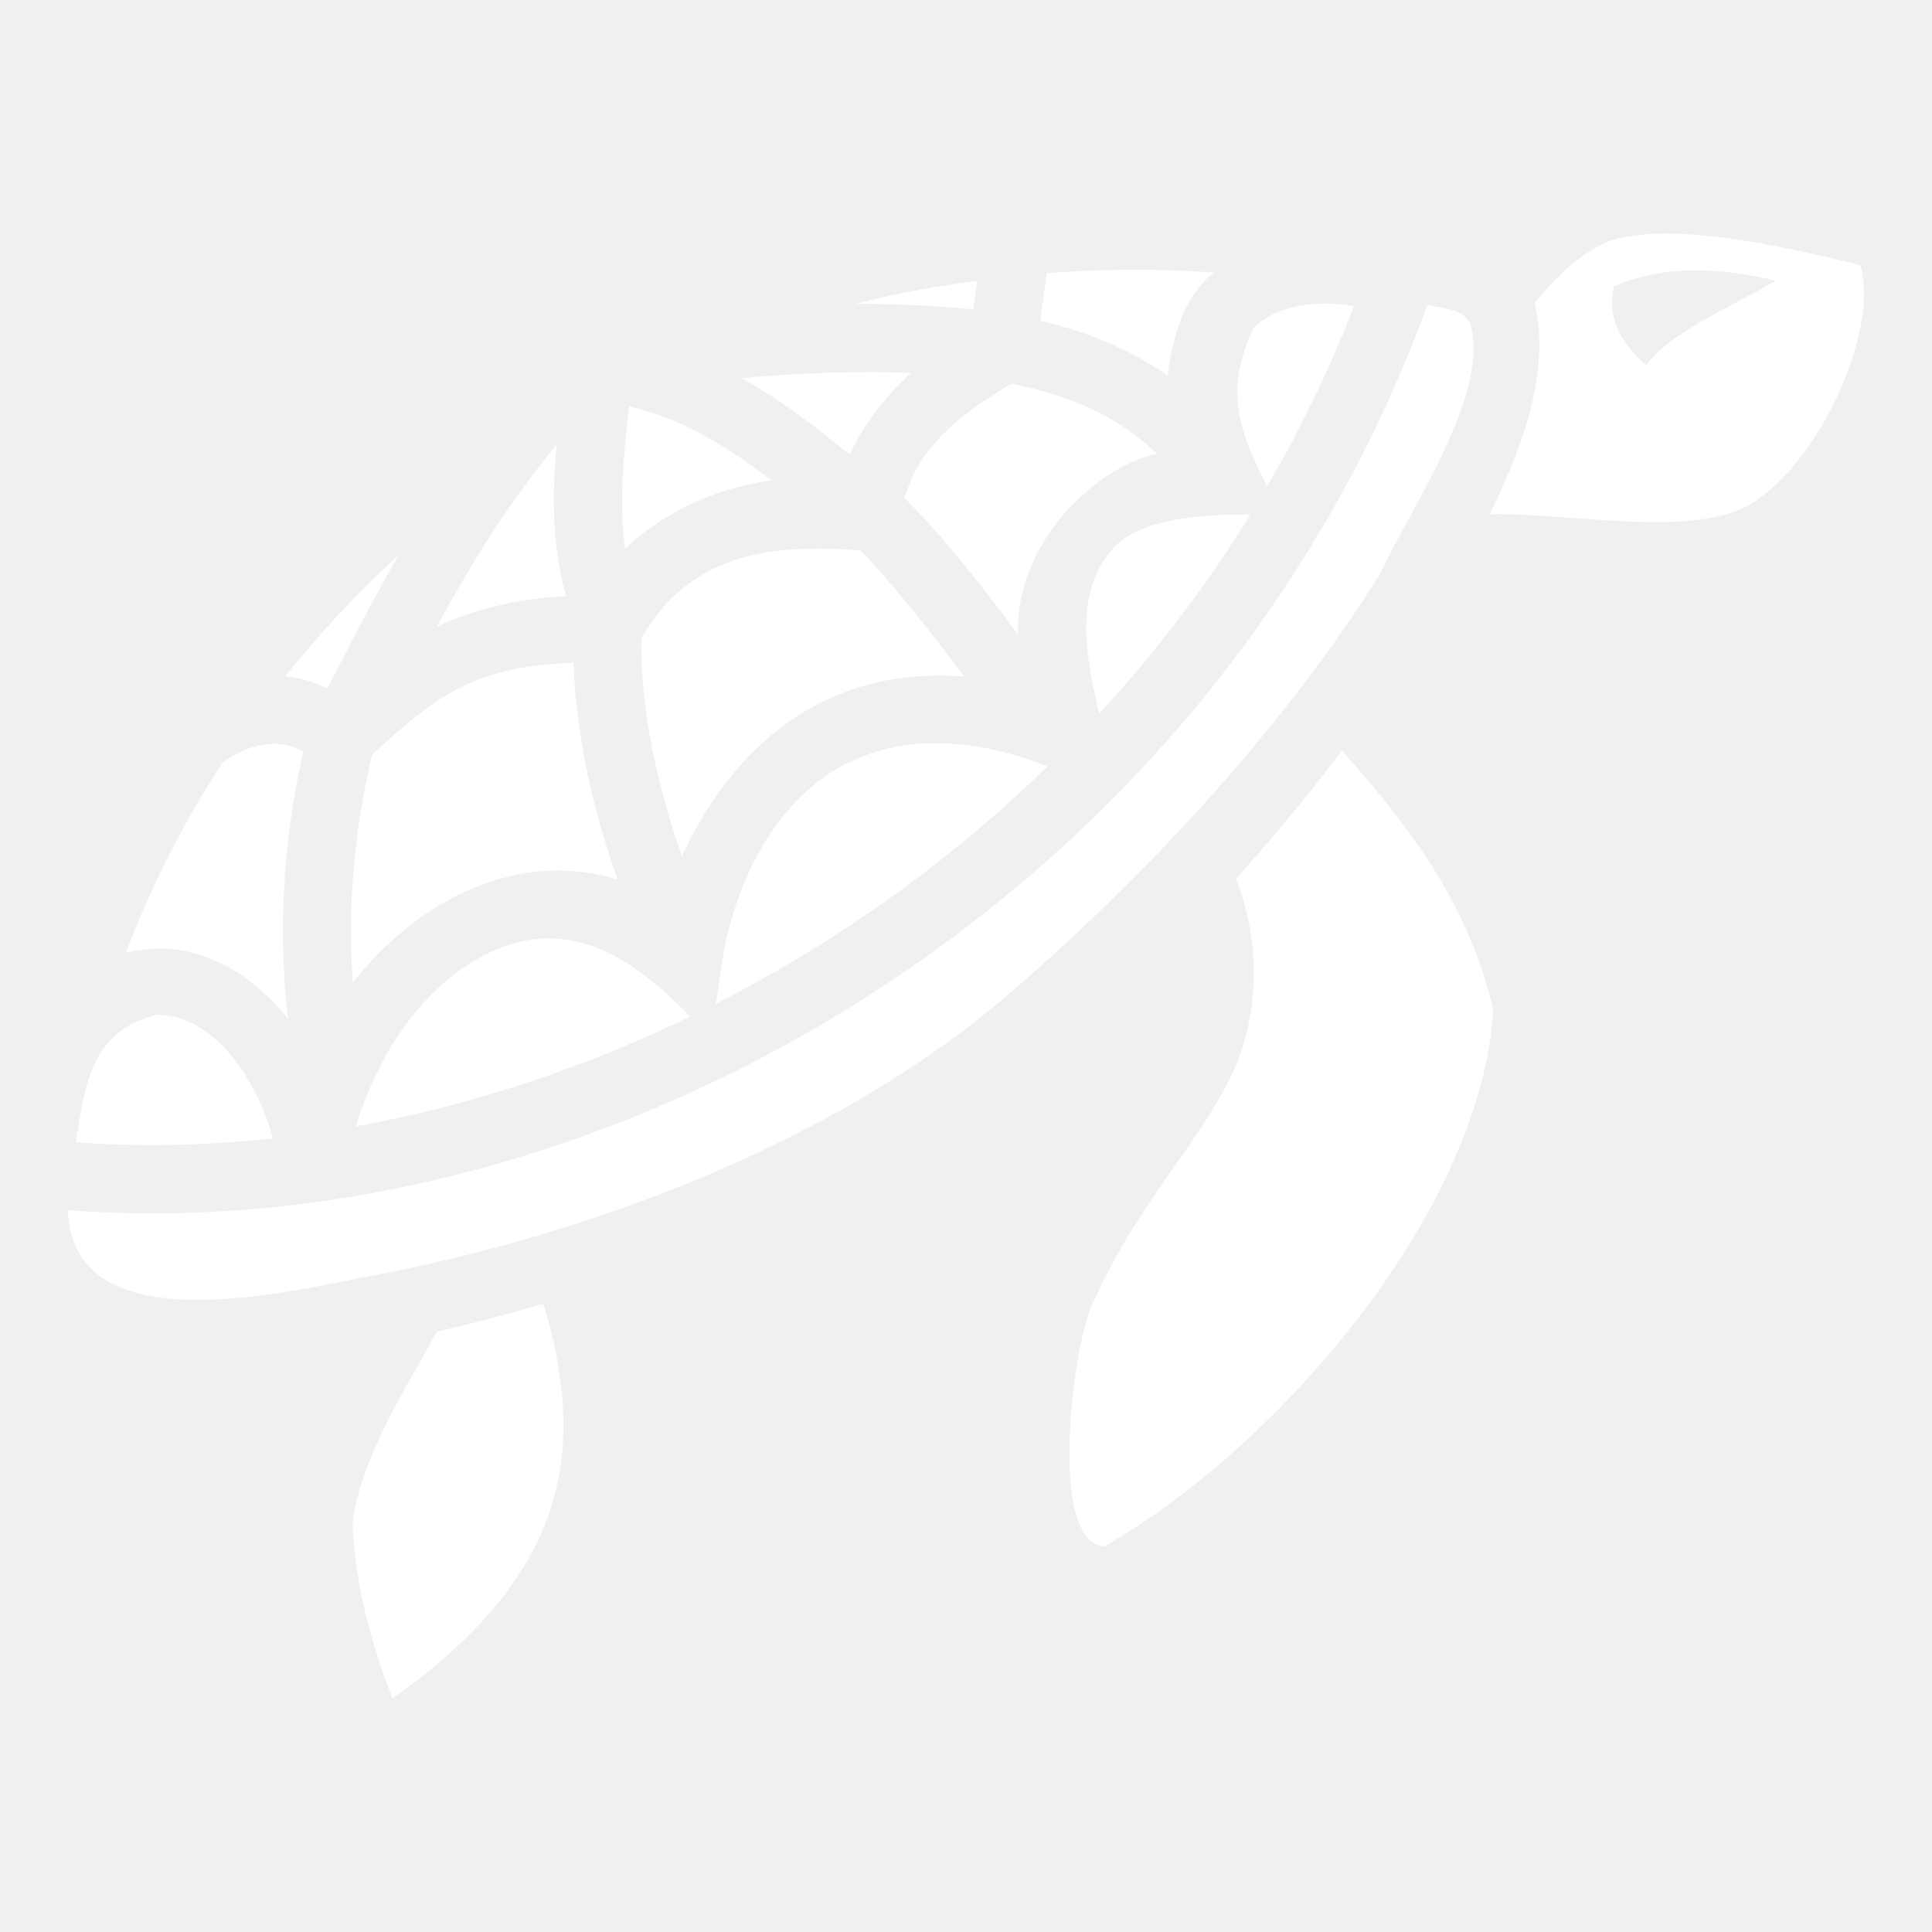
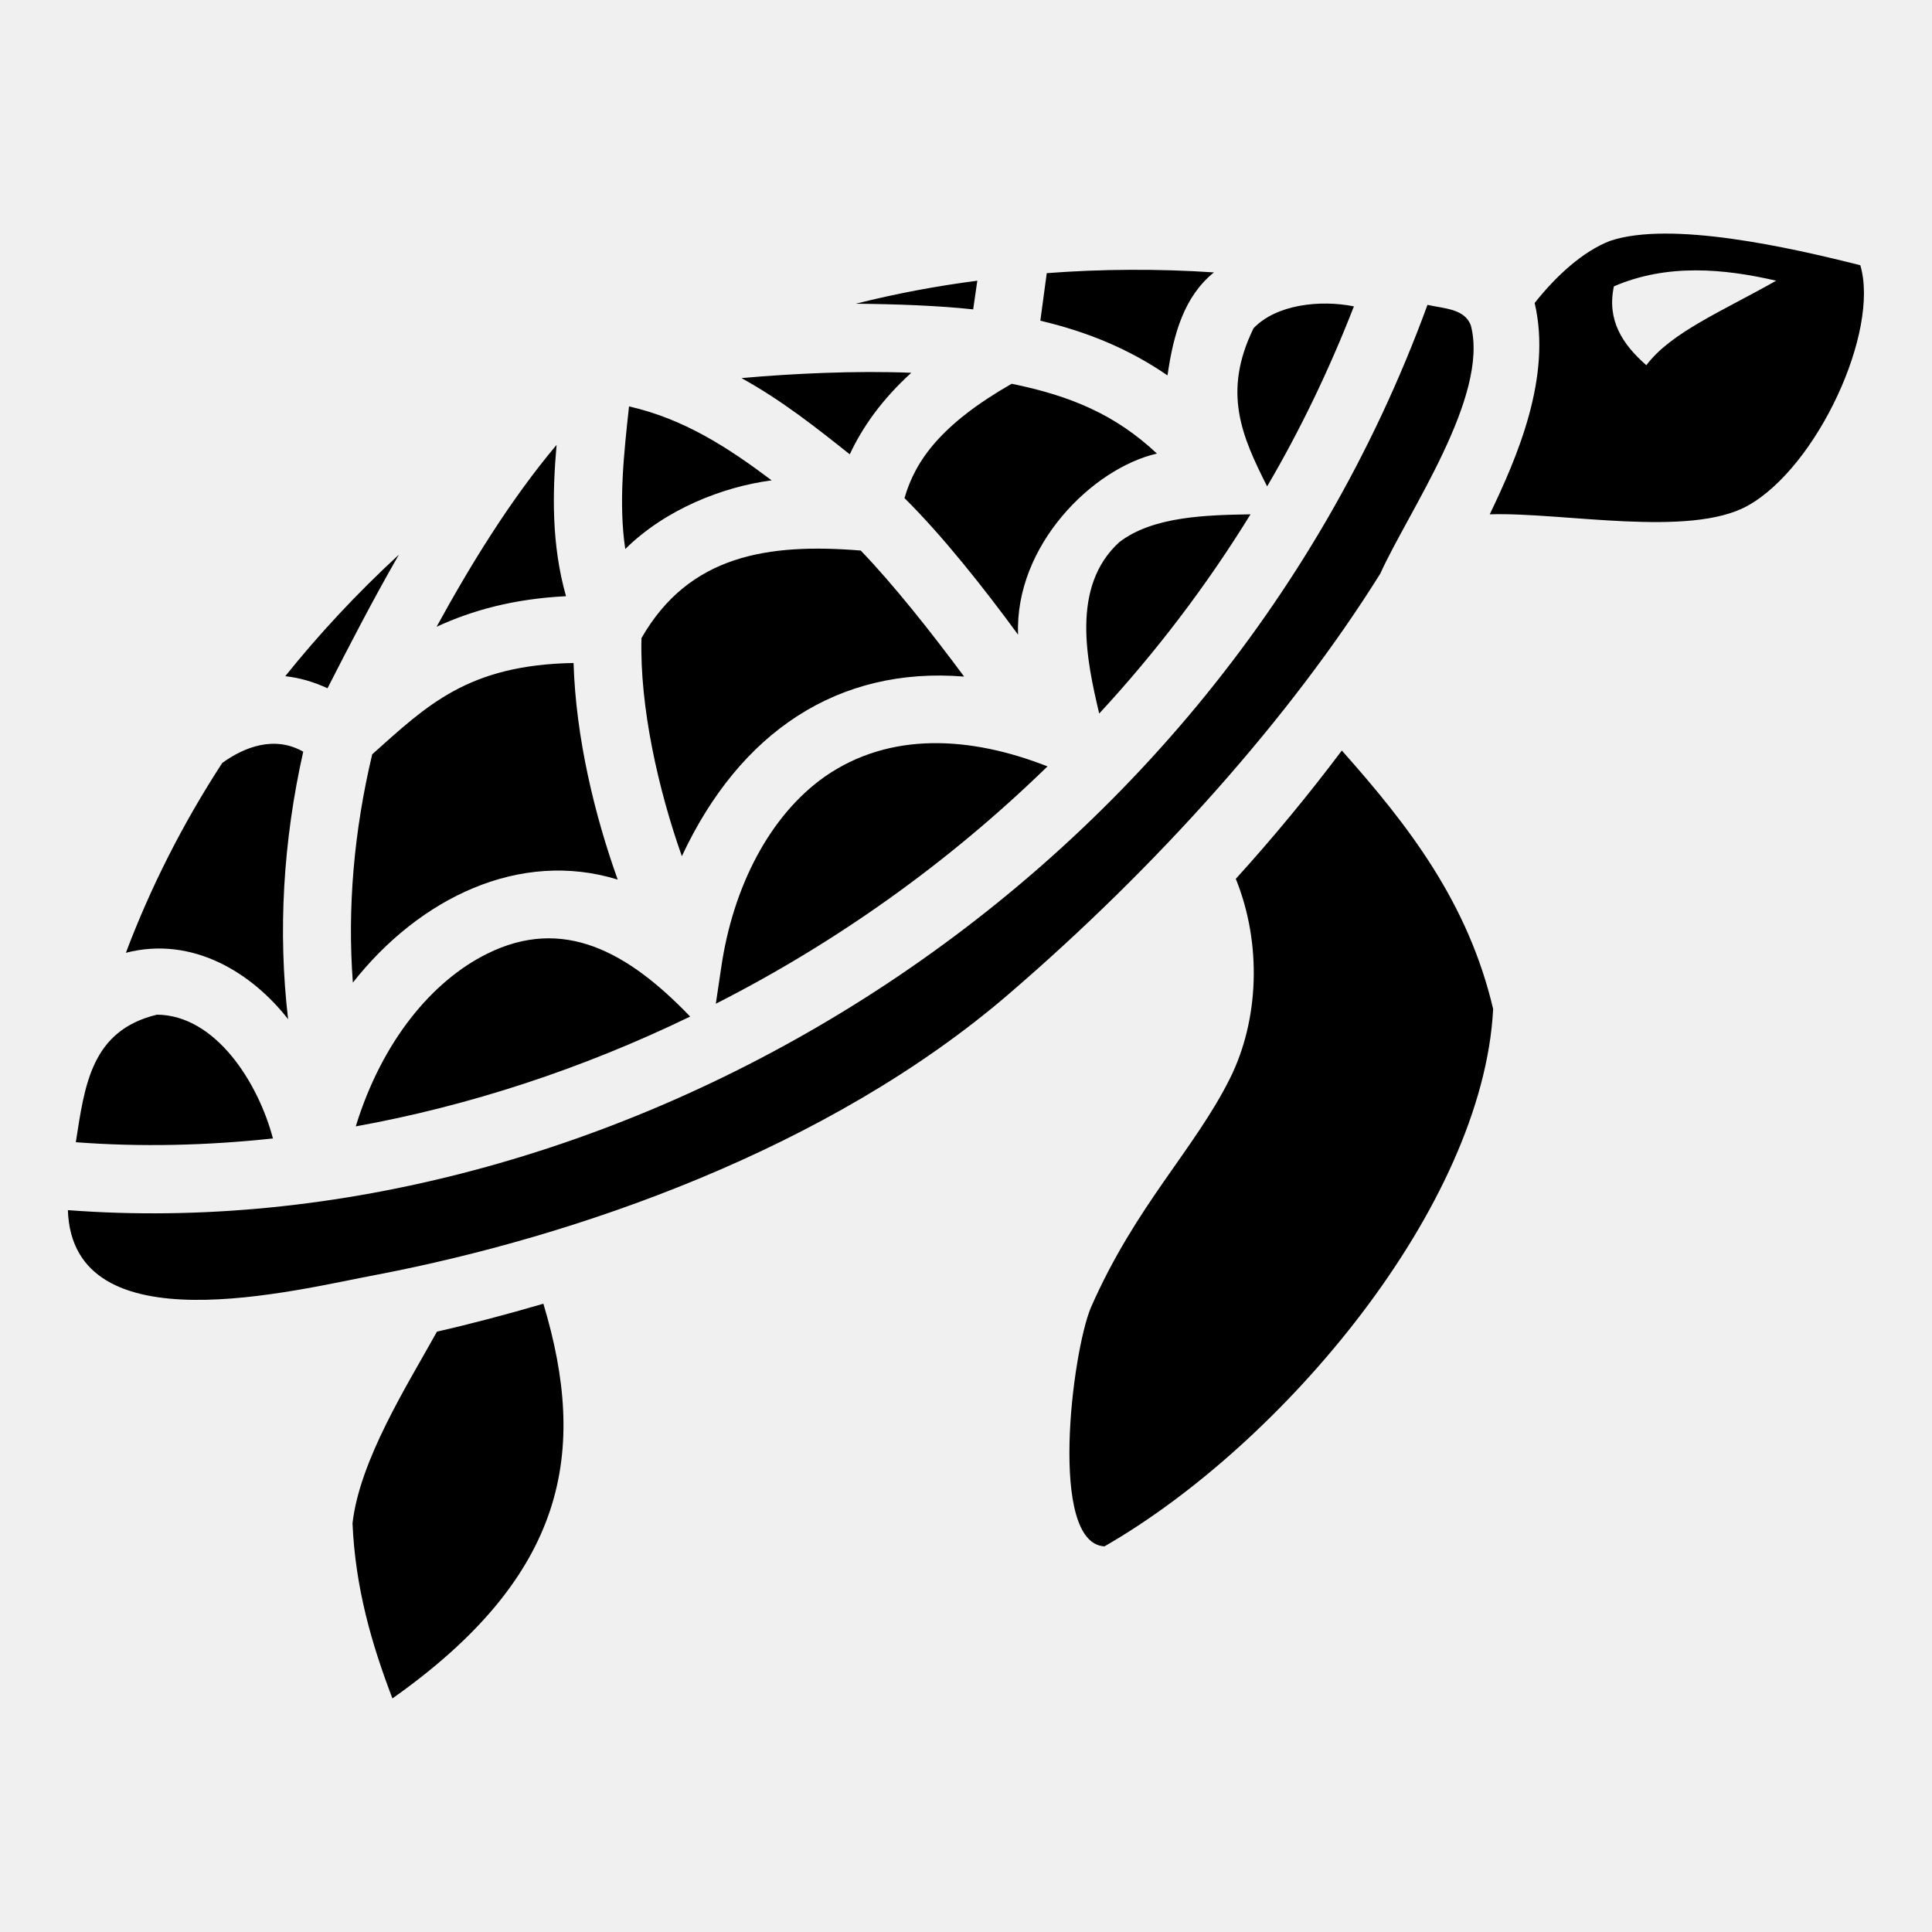
<svg xmlns="http://www.w3.org/2000/svg" viewBox="0 0 512 512">
-   <path fill="#fff" d="M426.7 63.83c-7.2 2.78-14.2 9.16-20 16.46 4.6 19.6-4.6 40.81-11.9 56.01 19.4-.6 53 6.3 68.4-2.3 18.4-10.3 35-46.21 29.8-63.71-18.8-4.75-50.3-11.83-66.3-6.46zm-149.3 8.56l-1.7 12.6c12.3 2.9 23.4 7.4 33.7 14.5 1.6-11.2 4.5-21 12.3-27.3-14.7-1-30.1-.9-44.3.2zm193.3 2c-14.1 8-27.9 13.7-34.4 22.4-6.4-5.6-10.5-12-8.6-20.9 14.1-6.1 29.2-4.7 43-1.5zm-211.7 0c-10.8 1.4-21.5 3.4-32.2 6.1 10.8.1 21.9.5 31.1 1.5zm73.2 12.6c-8.3 17.01-3.1 28.61 3.6 41.91 8.8-15 16.5-31.01 23-47.71-9-1.8-20.6-.5-26.6 5.8zm46.1-6.2C320 240.2 158.9 331.4 17.99 320.7c1.2 36.6 60.44 21.1 81.95 17.1 52.16-10 119.46-33 167.66-74.6 38.7-33.3 74.3-72.9 98.2-111.2 7.4-16.4 28.9-46.9 24-65.71-1.6-4.5-7.1-4.5-11.5-5.5zM196.5 100.2c10.7 5.9 19.9 13.2 28.7 20.2 3.4-7.3 8.6-14.6 16.3-21.61-14.7-.6-31.5.2-45 1.41zm71.6 1.5c-18.5 10.6-25.5 20.2-28.4 30.3 10.1 10 21.1 23.9 30.1 36.2-.9-23.7 19.8-44.1 36.8-48-11.1-10.4-22.9-15.3-38.5-18.5zm-101.4 6c-1.4 12.8-2.8 25.7-1 37.8 10.6-10.5 25.8-16.5 38.8-18.2-11.7-8.8-23.3-16.3-37.8-19.6zm-19.2 10.2c-12.2 14.5-22.7 31.6-31.8 48.2 9.3-4.3 20.3-7.4 34.3-8.1-3.9-13.8-3.6-27.5-2.5-40.1zm149.1 25.8c-12.9 11.8-8.6 31.4-5.3 45.4 14.9-16.1 28.4-33.8 40.1-52.8-11.6.2-25.9.5-34.8 7.4zM170 169.1c-.5 18.3 4.5 40.3 10.7 57.8 15.4-33 41.5-50.3 74.8-47.6-8.6-11.6-18.8-24.5-27.4-33.4-24.6-2-45.5 1.2-58.1 23.2zM105.7 147c-11.18 10.3-21.2 21.1-30.11 32.2 3.78.4 7.55 1.5 11.2 3.2 5.57-10.9 11.85-23.1 18.91-35.4zm46.3 28.7c-28 .5-38.8 11.2-53.36 24.2-4.87 20.5-6.6 40.8-5.13 60.5 17.69-22.5 44.29-35.3 70.19-27.3-6.1-17-11.1-37.6-11.7-57.4zm66.6 30.1c-14.6 10.3-24.4 29.2-27.5 50.8l-1.4 9.4c31.7-16.1 61.5-37.2 87.9-62.9-20.4-8-41.7-9.3-59 2.7zm-159.71-3.6c-10.67 16.4-19.12 33.3-25.53 50.3 17.8-4.6 33.58 5.5 42.99 17.6-2.72-23.2-1.33-47.1 4.01-70.9-7.6-4.3-15.53-1.3-21.47 3zm296.71-3.3c-8.8 11.7-18.2 23.1-28.1 34 7 17.3 6.1 37.5-1.5 52.8-9.4 18.9-25 33.7-36.9 60.8-5 11.9-11.3 62.5 3.6 63.3 47.2-27.1 100.3-90.1 103-142.4-6.6-28.1-22.3-48.5-40.1-68.5zM129 252.8c-14.3 7.1-27.7 22.9-34.72 45.7 29.92-5.4 59.92-15.2 88.62-29.1-16.5-17.2-33.7-26.7-53.9-16.6zm-87.41 16.1c-17.44 4.2-19.14 18.7-21.5 33.8 17.13 1.3 34.63.9 52.24-1-3.9-14.8-15.21-32.7-30.74-32.8zM144 345.5c-9.6 2.8-19 5.3-28.2 7.4-8 14.4-20.49 34.1-22.38 50.8.74 17 5.02 31.9 10.58 46.4 46.3-32.7 51.8-65.4 40-104.6z" />
+   <path fill="#000" d="M426.7 63.83c-7.2 2.78-14.2 9.16-20 16.46 4.6 19.6-4.6 40.81-11.9 56.01 19.4-.6 53 6.3 68.4-2.3 18.4-10.3 35-46.21 29.8-63.71-18.8-4.75-50.3-11.83-66.3-6.46zm-149.3 8.56l-1.7 12.6c12.3 2.9 23.4 7.4 33.7 14.5 1.6-11.2 4.5-21 12.3-27.3-14.7-1-30.1-.9-44.3.2zm193.3 2c-14.1 8-27.9 13.7-34.4 22.4-6.4-5.6-10.5-12-8.6-20.9 14.1-6.1 29.2-4.7 43-1.5zm-211.7 0c-10.8 1.4-21.5 3.4-32.2 6.1 10.8.1 21.9.5 31.1 1.5zm73.2 12.6c-8.3 17.01-3.1 28.61 3.6 41.91 8.8-15 16.5-31.01 23-47.71-9-1.8-20.6-.5-26.6 5.8zm46.1-6.2C320 240.2 158.9 331.4 17.99 320.7c1.2 36.6 60.44 21.1 81.95 17.1 52.16-10 119.46-33 167.66-74.6 38.7-33.3 74.3-72.9 98.2-111.2 7.4-16.4 28.9-46.9 24-65.71-1.6-4.5-7.1-4.5-11.5-5.5zM196.5 100.2c10.7 5.9 19.9 13.2 28.7 20.2 3.4-7.3 8.6-14.6 16.3-21.61-14.7-.6-31.5.2-45 1.41zm71.6 1.5c-18.5 10.6-25.5 20.2-28.4 30.3 10.1 10 21.1 23.9 30.1 36.2-.9-23.7 19.8-44.1 36.8-48-11.1-10.4-22.9-15.3-38.5-18.5zm-101.4 6c-1.4 12.8-2.8 25.7-1 37.8 10.6-10.5 25.8-16.5 38.8-18.2-11.7-8.8-23.3-16.3-37.8-19.6zm-19.2 10.2c-12.2 14.5-22.7 31.6-31.8 48.2 9.3-4.3 20.3-7.4 34.3-8.1-3.9-13.8-3.6-27.5-2.5-40.1zm149.1 25.8c-12.9 11.8-8.6 31.4-5.3 45.4 14.9-16.1 28.4-33.8 40.1-52.8-11.6.2-25.9.5-34.8 7.4zM170 169.1c-.5 18.3 4.5 40.3 10.7 57.8 15.4-33 41.5-50.3 74.8-47.6-8.6-11.6-18.8-24.5-27.4-33.4-24.6-2-45.5 1.2-58.1 23.2zM105.7 147c-11.18 10.3-21.2 21.1-30.11 32.2 3.78.4 7.55 1.5 11.2 3.2 5.57-10.9 11.85-23.1 18.91-35.4zm46.3 28.7c-28 .5-38.8 11.2-53.36 24.2-4.87 20.5-6.6 40.8-5.13 60.5 17.69-22.5 44.29-35.3 70.19-27.3-6.1-17-11.1-37.6-11.7-57.4zm66.6 30.1c-14.6 10.3-24.4 29.2-27.5 50.8l-1.4 9.4c31.7-16.1 61.5-37.2 87.9-62.9-20.4-8-41.7-9.3-59 2.7zm-159.71-3.6c-10.67 16.4-19.12 33.3-25.53 50.3 17.8-4.6 33.58 5.5 42.99 17.6-2.72-23.2-1.33-47.1 4.01-70.9-7.6-4.3-15.53-1.3-21.47 3zm296.71-3.3c-8.8 11.7-18.2 23.1-28.1 34 7 17.3 6.1 37.5-1.5 52.8-9.4 18.9-25 33.7-36.9 60.8-5 11.9-11.3 62.5 3.6 63.3 47.2-27.1 100.3-90.1 103-142.4-6.6-28.1-22.3-48.5-40.1-68.5zM129 252.8c-14.3 7.1-27.7 22.9-34.72 45.7 29.92-5.4 59.92-15.2 88.62-29.1-16.5-17.2-33.7-26.7-53.9-16.6zm-87.41 16.1c-17.44 4.2-19.14 18.7-21.5 33.8 17.13 1.3 34.63.9 52.24-1-3.9-14.8-15.21-32.7-30.74-32.8zM144 345.5c-9.6 2.8-19 5.3-28.2 7.4-8 14.4-20.49 34.1-22.38 50.8.74 17 5.02 31.9 10.58 46.4 46.3-32.7 51.8-65.4 40-104.6z" />
</svg>
